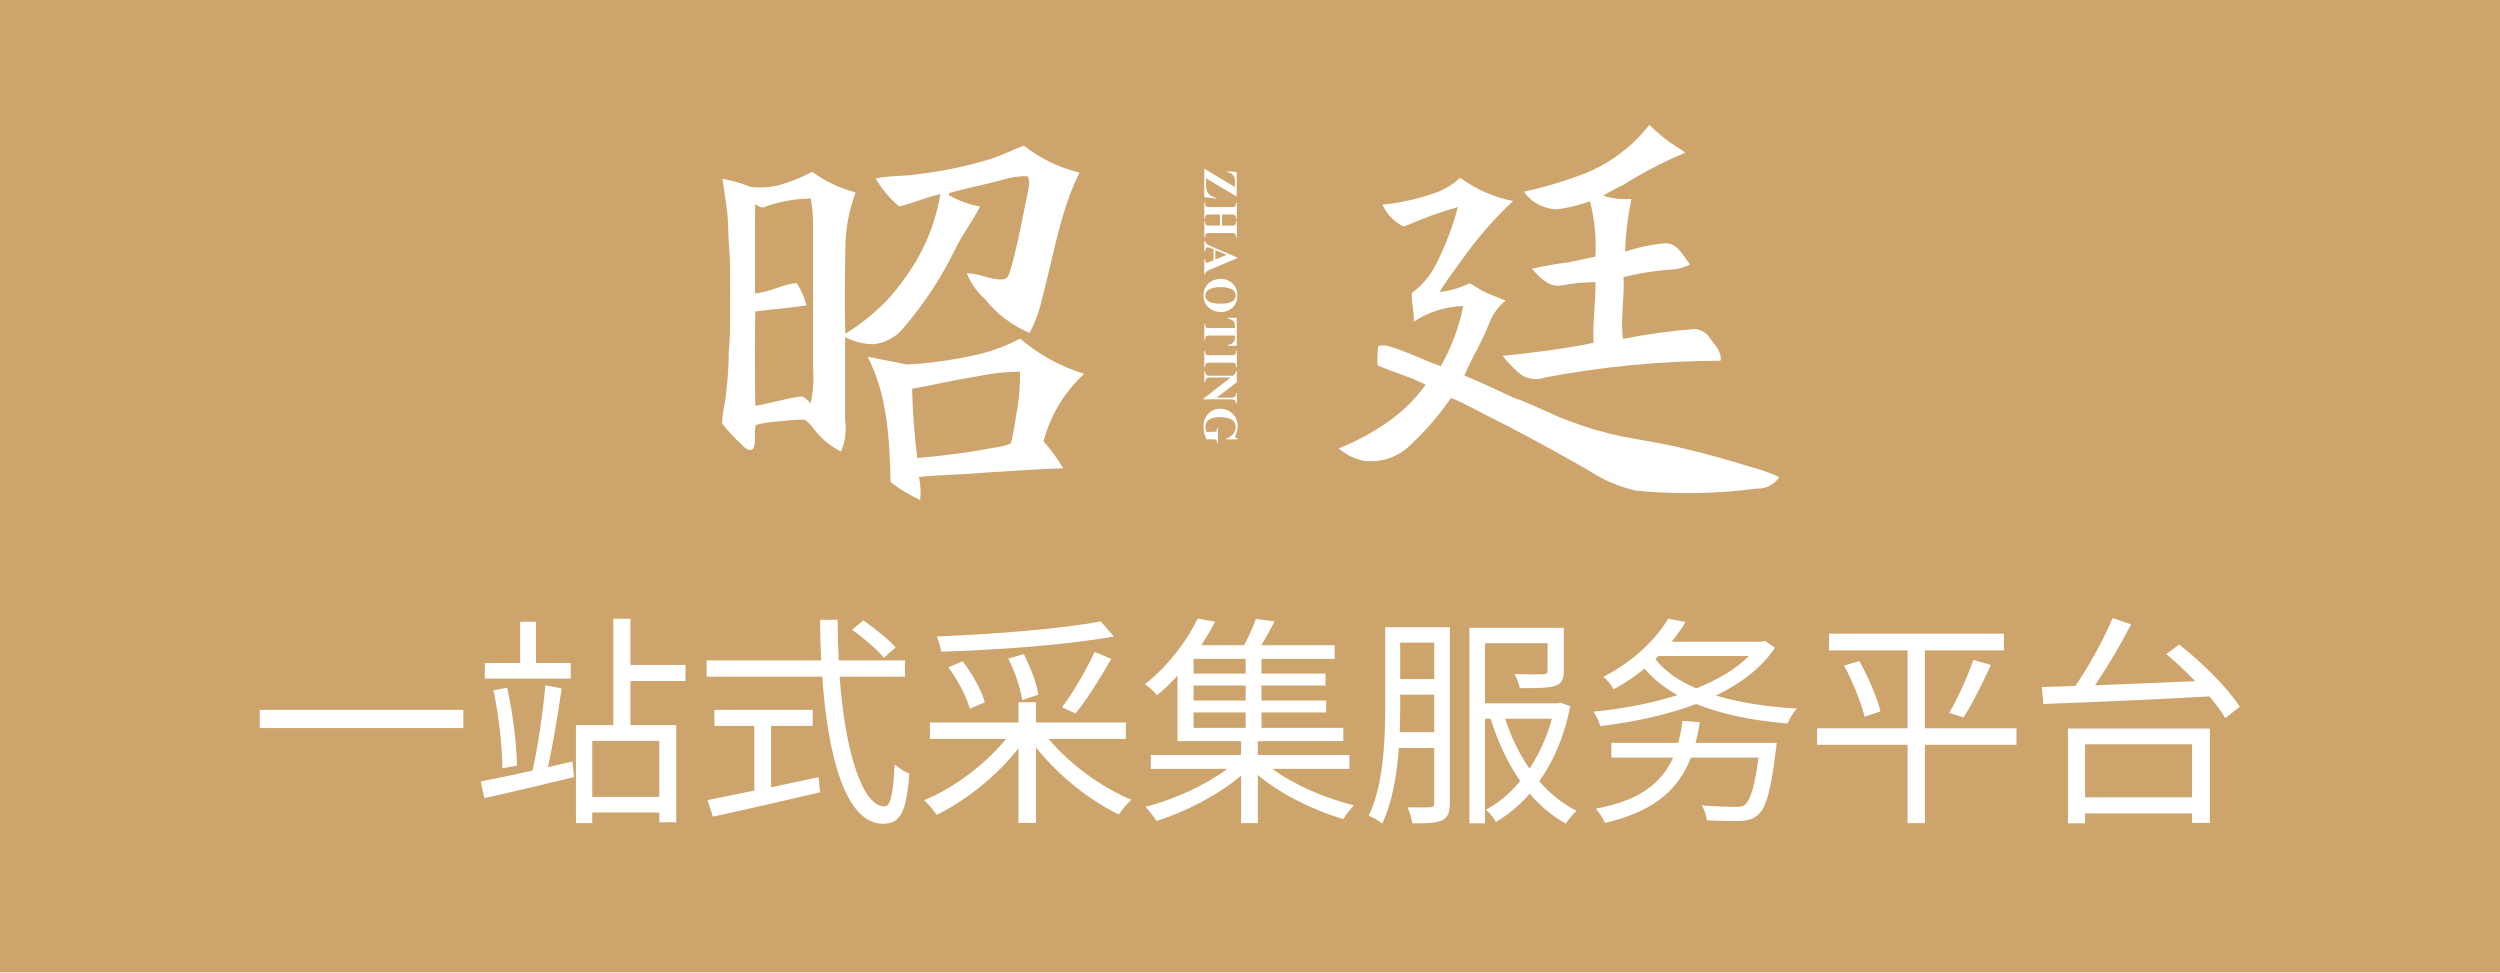
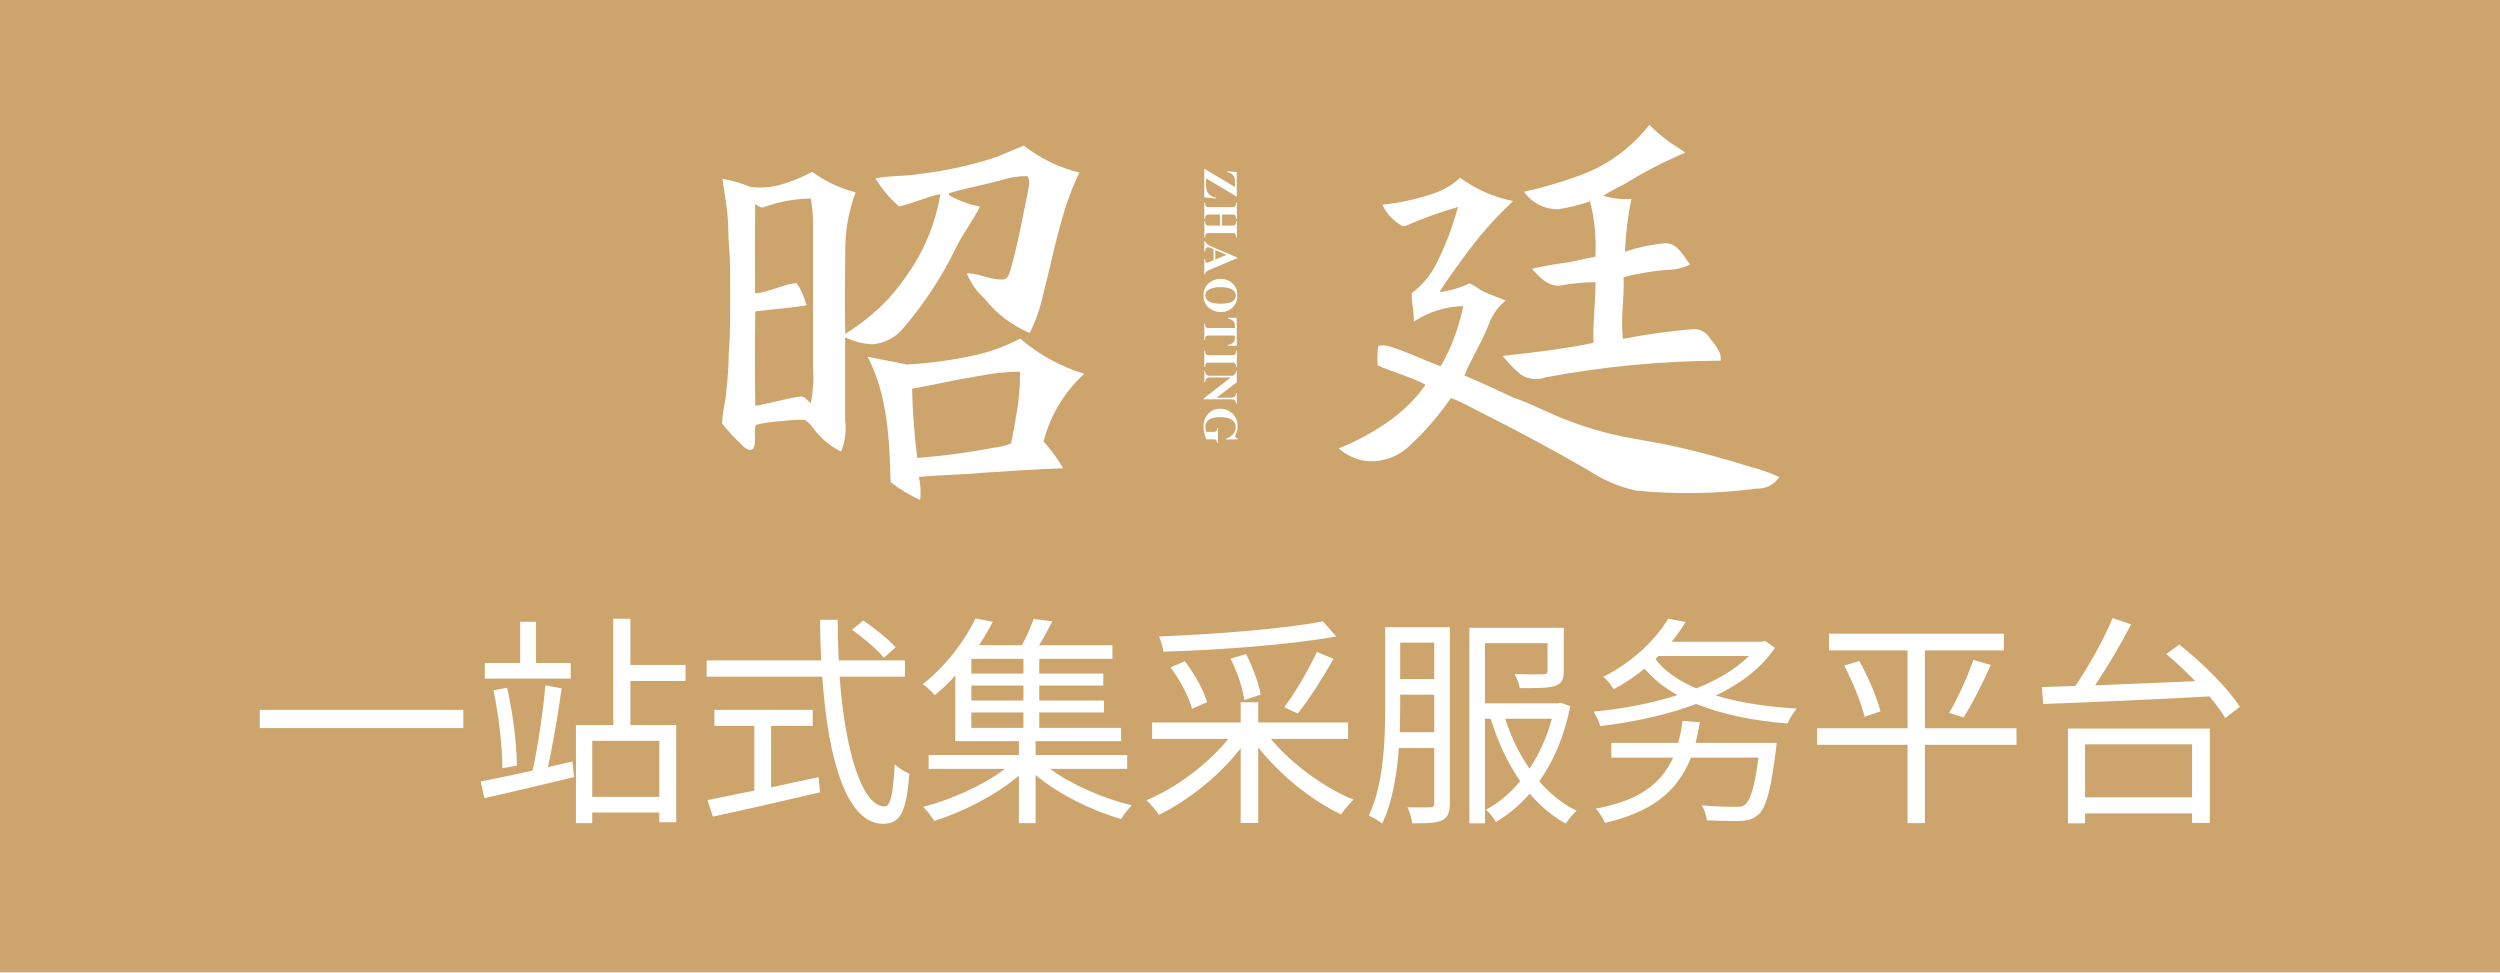
<svg xmlns="http://www.w3.org/2000/svg" width="180" height="70" viewBox="0 0 180 70">
  <defs>
    <style>
      .cls-1 {
        fill: #cda46c;
      }

      .cls-2, .cls-3 {
        fill: #fff;
      }

      .cls-3 {
        font-size: 16px;
        font-family: MicrosoftYaHei, Microsoft YaHei;
      }

      .cls-4 {
        fill: rgba(0,0,0,0);
      }
    </style>
  </defs>
  <g id="logo2" transform="translate(-564 -57)">
    <rect id="矩形_889" data-name="矩形 889" class="cls-1" width="180" height="70" transform="translate(564 57)" />
    <g id="组_4872" data-name="组 4872" transform="translate(2931.584 -419.307)">
      <g id="组_4758" data-name="组 4758" transform="translate(-2271.193 485.307)">
        <path id="路径_2130" data-name="路径 2130" class="cls-2" d="M-2254.445,489a29.056,29.056,0,0,1-3.836,1.109,2.943,2.943,0,0,0,2.474,1.263,12.387,12.387,0,0,0,2.281-.571,13.11,13.11,0,0,1,.387,3.987c-.636.116-1.26.279-1.892.4a25.766,25.766,0,0,0-2.674.468c.518.589,1.164,1.307,2.028,1.216a13.729,13.729,0,0,1,2.548-.249c0,1.458-.209,2.906-.144,4.366-2.157.451-4.351.7-6.54.944a8.566,8.566,0,0,0,1.317,1.353,2.013,2.013,0,0,0,1.774.191,69.171,69.171,0,0,1,12.6-1.2c.086-.65-.405-1.121-.759-1.6a1.377,1.377,0,0,0-1.126-.681,45.622,45.622,0,0,0-5.146.71c-.193-1.478.12-2.962.043-4.447a18.812,18.812,0,0,1,3.19-.524,3.7,3.7,0,0,0,1.6-.385c-.483-.607-.922-1.588-1.832-1.525a12.351,12.351,0,0,0-2.853.605,22.687,22.687,0,0,1,.46-3.8,5.529,5.529,0,0,1-2.031-.23,15.015,15.015,0,0,1,1.44-.783,31.956,31.956,0,0,1,4.468-2.321c-.353-.263-.729-.493-1.1-.728a14.137,14.137,0,0,1-1.484-1.271A11.19,11.19,0,0,1-2254.445,489Z" transform="translate(2271.616 -485.307)" />
        <path id="路径_2131" data-name="路径 2131" class="cls-2" d="M-2264.428,490.109a16.281,16.281,0,0,1-3.956.906,3.254,3.254,0,0,0,1.377,1.5c.121.1.261.033.389-.014a29.213,29.213,0,0,1,3.672-1.318,21.08,21.08,0,0,1-1.572,4.116,5.889,5.889,0,0,1-1.754,2.082c-.038.685.19,1.362.145,2.054a6.8,6.8,0,0,1,3.563-1.12,14.463,14.463,0,0,1-1.618,4.326c-1.26-.429-2.444-1.06-3.727-1.43a1.412,1.412,0,0,0-.776-.026,7.051,7.051,0,0,0-.044,1.4c1.135.511,2.354.808,3.457,1.395a11.237,11.237,0,0,1-2.323,2.389,17.4,17.4,0,0,1-3.932,2.193,3.812,3.812,0,0,0,1.807.89,3.985,3.985,0,0,0,3.3-1.085,20.4,20.4,0,0,0,2.97-3.438c.882.337,1.692.825,2.537,1.237,2.484,1.243,4.921,2.571,7.329,3.954a10.313,10.313,0,0,0,3.426,1.477,37.807,37.807,0,0,0,8.715-.14,1.844,1.844,0,0,0,1.635-.829,11.589,11.589,0,0,0-2.1-.74c-1.585-.5-3.188-.951-4.807-1.327-1.465-.364-2.959-.574-4.437-.864a24.519,24.519,0,0,1-3.676-1.069c-1.41-.5-2.717-1.247-4.137-1.726-1.168-.541-2.327-1.1-3.519-1.586.531-1.291,1.307-2.465,1.792-3.775a3.909,3.909,0,0,1,1.179-1.618c-.5-.219-1.017-.386-1.509-.617-.382-.175-.7-.461-1.088-.629a6.789,6.789,0,0,1-2.165.63c.5-.837,1.1-1.608,1.669-2.4a27.389,27.389,0,0,1,3.632-4.157,9.5,9.5,0,0,1-3.813-1.673A5.267,5.267,0,0,1-2264.428,490.109Z" transform="translate(2271.527 -485.278)" />
      </g>
      <g id="组_4759" data-name="组 4759" transform="translate(-2315.584 486.79)">
        <path id="路径_2132" data-name="路径 2132" class="cls-2" d="M-2289.6,503.107a12.891,12.891,0,0,1-4.615-2.537,12.7,12.7,0,0,1-3.341,1.214,30.658,30.658,0,0,1-4.824.654c-.934-.213-1.883-.361-2.818-.568,1.446,2.771,1.577,5.978,1.658,9.038a11.016,11.016,0,0,0,2.128,1.284,5.009,5.009,0,0,0-.089-1.661c1.531-.153,3.07-.156,4.6-.3,1.928-.116,3.854-.264,5.784-.324a11.578,11.578,0,0,0-1.408-1.931A9.962,9.962,0,0,1-2289.6,503.107Zm-4.93,3.169a16.978,16.978,0,0,1-.35,1.846,4.2,4.2,0,0,1-1.2.3,50.924,50.924,0,0,1-5.543.743c-.2-1.655-.337-3.318-.37-4.985,1.579-.281,3.143-.647,4.727-.9a15.323,15.323,0,0,1,3.042-.326A16.073,16.073,0,0,1-2294.531,506.276Z" transform="translate(2315.663 -486.675)" />
        <path id="路径_2133" data-name="路径 2133" class="cls-2" d="M-2293.866,486.779c-.8.3-1.562.692-2.375.956a29.545,29.545,0,0,1-5.247,1.1c-1.013.169-2.051.089-3.058.311a8.069,8.069,0,0,0,1.7,2.014c1.014-.222,1.953-.685,2.971-.887a14.187,14.187,0,0,1-1.571,4.509,17.488,17.488,0,0,1-2.219,3.077,15.612,15.612,0,0,1-3.057,2.472c-.056-2.047-.023-4.095,0-6.141a11.673,11.673,0,0,1,.745-4.045,9.173,9.173,0,0,1-3.134-1.479,11.172,11.172,0,0,1-2.454.982,5.668,5.668,0,0,1-1.979.108,9.284,9.284,0,0,0-2.028-.586c.113.811.264,1.614.354,2.427s.052,1.649.125,2.473c.108,1.082.067,2.169.078,3.256-.012,1.449.038,2.9-.1,4.348a24.158,24.158,0,0,1-.181,2.839c-.051.77-.3,1.519-.292,2.291a14.8,14.8,0,0,0,1.448,1.551c.2.22.641.55.835.148.184-.512-.027-1.1.147-1.617a9.623,9.623,0,0,1,1.876-.268,10.239,10.239,0,0,1,1.637-.1,2.207,2.207,0,0,1,.58.563,5.466,5.466,0,0,0,2.038,1.728,4.351,4.351,0,0,0,.293-2.24q0-3,0-6a4.64,4.64,0,0,0,1.983.514,3.177,3.177,0,0,0,2.261-1.229,26.649,26.649,0,0,0,3.755-5.758c.5-1.02,1.208-1.915,1.712-2.933a6.754,6.754,0,0,1-2.228-.809c0-.038,0-.116-.005-.153,1.22-.357,2.474-.582,3.7-.916a6.163,6.163,0,0,1,1.949-.309c.231.343.075.775.03,1.15-.394,1.857-.712,3.732-1.24,5.555-.1.294-.168.72-.56.734-.895.055-1.709-.456-2.6-.439a4.959,4.959,0,0,0,1.3,1.84,8.069,8.069,0,0,0,3.229,2.451,10.935,10.935,0,0,0,.944-2.662c.792-2.982,1.265-6.092,2.64-8.885A10.339,10.339,0,0,1-2293.866,486.779Zm-15.344,18.555c-.243-.184-.448-.564-.8-.481-1.078.15-2.119.487-3.192.664q-.059-3.395,0-6.8c1.227-.15,2.464-.242,3.688-.436a5.529,5.529,0,0,0-.707-1.608c-1.038.094-1.965.669-3,.748,0-2.143-.018-4.284.011-6.426.219.12.453.334.716.183a10.147,10.147,0,0,1,3.293-.587,12.518,12.518,0,0,1,.159,1.7q-.007,5.235,0,10.472A9.587,9.587,0,0,1-2309.211,505.333Z" transform="translate(2315.584 -486.779)" />
      </g>
      <g id="组_4760" data-name="组 4760" transform="translate(-2280.929 488.451)">
        <path id="路径_2134" data-name="路径 2134" class="cls-2" d="M-2278.8,490.442l-2.208-1.319v.426a1.562,1.562,0,0,0,.039.424.726.726,0,0,0,.229.34.958.958,0,0,0,.447.2v.064l-.845-.091v-2.057l2.212,1.322v-.334a1.7,1.7,0,0,0-.012-.255.621.621,0,0,0-.089-.218.557.557,0,0,0-.177-.169.93.93,0,0,0-.279-.1v-.061l.685.061Z" transform="translate(2281.19 -488.427)" />
        <path id="路径_2135" data-name="路径 2135" class="cls-2" d="M-2280.011,491.713h-.724a.754.754,0,0,0-.224.019.172.172,0,0,0-.079.075.288.288,0,0,0-.033.15v.075h-.064v-1.175h.064v.075a.3.3,0,0,0,.036.157.15.15,0,0,0,.083.067.741.741,0,0,0,.218.018h1.539a.81.81,0,0,0,.225-.018.165.165,0,0,0,.079-.074.29.29,0,0,0,.033-.15v-.075h.065v1.175h-.065v-.075a.306.306,0,0,0-.036-.158.161.161,0,0,0-.083-.068.737.737,0,0,0-.217-.018h-.662v.793h.662a.809.809,0,0,0,.225-.018.168.168,0,0,0,.079-.074.293.293,0,0,0,.033-.15v-.074h.065v1.173h-.065v-.073a.3.3,0,0,0-.036-.157.163.163,0,0,0-.083-.069.738.738,0,0,0-.217-.018h-1.539a.806.806,0,0,0-.224.018.172.172,0,0,0-.079.075.3.3,0,0,0-.033.151v.073h-.064V492.19h.064v.074a.3.3,0,0,0,.036.157.16.16,0,0,0,.083.067.74.74,0,0,0,.218.018h.724Z" transform="translate(2281.19 -488.409)" />
        <path id="路径_2136" data-name="路径 2136" class="cls-2" d="M-2280.469,494.983v-.793l-.228-.095a.535.535,0,0,0-.187-.046.159.159,0,0,0-.145.077.612.612,0,0,0-.041.221h-.064V493.6h.064a.327.327,0,0,0,.1.2,1.383,1.383,0,0,0,.354.192l1.867.8v.032l-1.919.809a1.173,1.173,0,0,0-.343.19.255.255,0,0,0-.062.159h-.064V494.9h.064v.044a.323.323,0,0,0,.038.184.092.092,0,0,0,.079.036.21.21,0,0,0,.064-.01c.01,0,.053-.019.129-.049Zm.127-.056.806-.333-.806-.345Z" transform="translate(2281.19 -488.388)" />
        <path id="路径_2137" data-name="路径 2137" class="cls-2" d="M-2278.763,497.481a1.1,1.1,0,0,1-.325.873,1.2,1.2,0,0,1-.869.336,1.276,1.276,0,0,1-.782-.251,1.093,1.093,0,0,1-.45-.935,1.119,1.119,0,0,1,.428-.938,1.273,1.273,0,0,1,.8-.261,1.191,1.191,0,0,1,.87.341A1.057,1.057,0,0,1-2278.763,497.481Zm-.11.02a.505.505,0,0,0-.329-.469,1.807,1.807,0,0,0-.772-.131,1.551,1.551,0,0,0-.886.2.454.454,0,0,0-.2.394.456.456,0,0,0,.085.284.715.715,0,0,0,.354.228,2.055,2.055,0,0,0,.632.081,2.189,2.189,0,0,0,.7-.083.674.674,0,0,0,.324-.212A.479.479,0,0,0-2278.873,497.5Z" transform="translate(2281.19 -488.367)" />
        <path id="路径_2138" data-name="路径 2138" class="cls-2" d="M-2278.8,501.1h-.634v-.06a1.059,1.059,0,0,0,.315-.117.46.46,0,0,0,.152-.177.54.54,0,0,0,.031-.221v-.167h-1.8a.753.753,0,0,0-.224.019.177.177,0,0,0-.079.075.3.3,0,0,0-.033.151v.075h-.064V499.5h.064v.075a.3.3,0,0,0,.036.157.162.162,0,0,0,.083.069.74.74,0,0,0,.218.018h1.8v-.162a.462.462,0,0,0-.1-.329.673.673,0,0,0-.4-.182v-.062h.634Z" transform="translate(2281.19 -488.346)" />
        <path id="路径_2139" data-name="路径 2139" class="cls-2" d="M-2281.071,502.614h-.064V501.44h.064v.075a.3.3,0,0,0,.036.157.159.159,0,0,0,.083.066.74.74,0,0,0,.218.018h1.539a.809.809,0,0,0,.225-.018.17.17,0,0,0,.079-.074.293.293,0,0,0,.033-.15v-.075h.065v1.174h-.065v-.075a.3.3,0,0,0-.036-.157.161.161,0,0,0-.083-.068.738.738,0,0,0-.217-.018h-1.539a.753.753,0,0,0-.224.019.174.174,0,0,0-.079.074.293.293,0,0,0-.033.15Z" transform="translate(2281.19 -488.328)" />
        <path id="路径_2140" data-name="路径 2140" class="cls-2" d="M-2278.795,503.695l-1.452,1.108h1.007a.492.492,0,0,0,.284-.058.31.31,0,0,0,.1-.267h.065v.743h-.065a.556.556,0,0,0-.048-.191.205.205,0,0,0-.1-.077.7.7,0,0,0-.234-.027h-1.949v-.056l1.949-1.518h-1.487a.336.336,0,0,0-.273.089.314.314,0,0,0-.071.2v.053h-.063v-.8h.063a.349.349,0,0,0,.08.259.382.382,0,0,0,.264.073h1.651l.062-.048a.449.449,0,0,0,.123-.125.373.373,0,0,0,.032-.158h.065Z" transform="translate(2281.19 -488.317)" />
        <path id="路径_2141" data-name="路径 2141" class="cls-2" d="M-2278.741,507.789h-.825v-.06a1.053,1.053,0,0,0,.514-.333.758.758,0,0,0,.177-.485.612.612,0,0,0-.147-.419.8.8,0,0,0-.412-.237,2.117,2.117,0,0,0-.542-.07,2.074,2.074,0,0,0-.59.076.675.675,0,0,0-.373.246.685.685,0,0,0-.119.4.8.8,0,0,0,.018.166,1.12,1.12,0,0,0,.052.174h.486a.541.541,0,0,0,.178-.018.173.173,0,0,0,.074-.076.271.271,0,0,0,.033-.138v-.057h.064v1.091h-.064a.451.451,0,0,0-.036-.173.176.176,0,0,0-.088-.076.505.505,0,0,0-.161-.015h-.486a2.2,2.2,0,0,1-.151-.447,2.3,2.3,0,0,1-.05-.483,1.359,1.359,0,0,1,.091-.531,1.324,1.324,0,0,1,.238-.373,1.129,1.129,0,0,1,.333-.253,1.21,1.21,0,0,1,.533-.116,1.225,1.225,0,0,1,.891.357,1.2,1.2,0,0,1,.364.9,1.528,1.528,0,0,1-.027.3,1.488,1.488,0,0,1-.079.236.926.926,0,0,0-.065.193.127.127,0,0,0,.035.086.312.312,0,0,0,.134.074Z" transform="translate(2281.19 -488.297)" />
      </g>
    </g>
-     <text id="一站式采集服务平台" class="cls-3" transform="translate(582 115)">
-       <tspan x="0" y="0">一站式采集服务平台</tspan>
+     <text id="一站式集采服务平台" class="cls-3" transform="translate(582 115)">
+       <tspan x="0" y="0">一站式集采服务平台</tspan>
    </text>
-     <path id="一站式采集服务平台_-_轮廓" data-name="一站式采集服务平台 - 轮廓" class="cls-4" d="M134.723-14.137l2.052,1.259-.379.445a43.5,43.5,0,0,1-3.887,4.022c2.333-.076,4.655-.161,6.93-.254-.469-.5-.943-.983-1.418-1.458l-.381-.381,1.653-1.425.328.3c1.637,1.523,3.208,3.1,4.669,4.7l.354.387-1.893,1.573-.32-.376c-.361-.424-.73-.847-1.1-1.26-4.535.193-8.057.36-10.471.5a10.113,10.113,0,0,0-1.575.238l-.425.1-.853-2.224.475-.175a4.066,4.066,0,0,0,1.155-.654,30.877,30.877,0,0,0,4.811-4.965Zm.529,1.5-.291-.179a31.752,31.752,0,0,1-4.692,4.775,5.013,5.013,0,0,1-.974.618l.19.5a11.333,11.333,0,0,1,1.306-.171h.008c2.46-.14,6.069-.311,10.726-.508l.235-.01.158.175c.319.354.638.716.953,1.081l.326-.271c-1.242-1.339-2.561-2.665-3.93-3.952l-.16.138c.609.618,1.215,1.255,1.807,1.9l.729.793-1.076.045c-3.076.13-6.248.245-9.427.344l-1.44.045,1.1-.927A40.97,40.97,0,0,0,135.253-12.639Zm-34.733-1.479,2.13.909-.3.493q-.112.184-.227.365h8.019v1.726l-.114.138A12.37,12.37,0,0,1,106.9-7.845a24.044,24.044,0,0,0,5.051.807l.9.056-.521.733c-.325.458-.614.89-.857,1.285l-.17.276-.321-.043a24.652,24.652,0,0,1-6.771-1.77l-.194.079-.051.468c-.044.4-.089.779-.135,1.133h6.26l-.029.528c-.1,1.865-.2,3.195-.3,3.953a2.8,2.8,0,0,1-3.115,2.659l-.34,0c-.6,0-1.427-.022-2.454-.066l-.407-.017-.065-.4c-.061-.378-.139-.809-.231-1.281l-.127-.652.661.058c1.175.1,2.159.159,2.923.17a.865.865,0,0,0,.974-.9V-.77c.073-.61.131-1.261.172-1.94H103.46c-.7,2.476-2.733,4.3-6.049,5.427l-.356.121-.215-.308c-.234-.336-.487-.682-.753-1.029l-.017-.022c-.262.314-.492.6-.686.862l-.244.325-.368-.172a12.145,12.145,0,0,1-3.047-2,13.764,13.764,0,0,1-2.56,1.825l-.431.241-.03-.052H86.547V-12.852H95.3l-.033.531q-.078,1.264-.125,2a3.1,3.1,0,0,1-.8,2.107,2.824,2.824,0,0,1-2.077.74h-.1c-.43-.01-1.11-.032-2.023-.063l-.414-.014-.063-.41c-.062-.4-.129-.813-.2-1.224l-.116-.664.669.081c.753.092,1.438.148,2.035.169h.073c.573,0,.816-.231.865-.824l0-.016q.018-.159.034-.333H88.734v3.5h6.594v.828l.674-.1a35.078,35.078,0,0,0,5.77-1.345A10,10,0,0,1,100-9.541,22.289,22.289,0,0,1,97.664-7.28l-.362.3-.323-.344c-.3-.32-.578-.593-.825-.81l-.449-.4.469-.372a15.131,15.131,0,0,0,4.132-4.807Zm.668,1.372-.214-.091a13.747,13.747,0,0,1-1,1.518h9.166v-.031h-8.913l.551-.787C100.917-12.337,101.054-12.54,101.187-12.746Zm-6.953.895H87.547V1.508h.187V.933L87.554.661l.181-.092V-6.258h1.654l.073.413a10.01,10.01,0,0,0,1.91,4.482l.275.352L91.326-.7A11.179,11.179,0,0,1,89,1.035l.1.167A12.258,12.258,0,0,0,91.375-.551L91.729-.9l.351.351a10.7,10.7,0,0,0,2.756,1.96q.108-.138.226-.283A9.574,9.574,0,0,1,92.2-.715l-.338-.32.295-.36a10.956,10.956,0,0,0,2.176-4.513v-.365H87.734v-5.5H94.1l-.034.532c-.021.327-.048.632-.08.908A1.73,1.73,0,0,1,92.121-8.6l-.108,0c-.444-.015-.932-.049-1.457-.1l.029.179c.7.023,1.24.04,1.6.048h.076c1.233,0,1.813-.586,1.881-1.9v-.006Q94.178-10.956,94.234-11.852Zm9.987,4.07-.215-.106a10.32,10.32,0,0,1-3.4-2.612l-.658-.789a17.477,17.477,0,0,1-2.706,2.806l.133.132a21.122,21.122,0,0,0,2.264-2.3l.413-.49.375.52a9.181,9.181,0,0,0,2.706,2.436l.87.53-.952.364a32.854,32.854,0,0,1-6.167,1.612l.095.164a33.4,33.4,0,0,0,7.042-1.992l.2-.087.2.094a22.855,22.855,0,0,0,6.365,1.735q.107-.167.222-.341a22.072,22.072,0,0,1-5.524-1.142l-1.066-.387,1.005-.526a12.393,12.393,0,0,0,3.708-2.825v-.268l-.825.795a14.249,14.249,0,0,1-3.877,2.577Zm2.387-2.539h-4.444a9.758,9.758,0,0,0,2.07,1.427A14.406,14.406,0,0,0,106.607-10.32ZM96.452-4.407l-.172-.313c-.172-.314-.384-.675-.628-1.072l-.324-.527V-5.8l-.013.055a12.055,12.055,0,0,1-2.094,4.6A9.131,9.131,0,0,0,96.058.443l.533.19c2.316-.794,3.822-1.917,4.488-3.343H96.969V-4.5l-.164.029Zm5.126-.413c.031-.247.059-.507.086-.778q-1.425.431-3.042.778Zm1.33-.687h-.249c-.044.452-.094.874-.149,1.259l-.062.429h-4.48v.109h4.488l-.178.635c-.555,1.978-2.23,3.5-4.984,4.519l.146.2c2.961-1.082,4.645-2.708,5.142-4.964l.086-.392h6.137l-.025.524c-.042.892-.111,1.744-.206,2.532a1.842,1.842,0,0,1-1.954,1.788H106.6c-.642-.009-1.43-.049-2.349-.12q.024.134.047.262c.826.032,1.5.048,2.007.048l.325,0h.005c1.336-.009,1.993-.556,2.131-1.775V-.46c.083-.663.171-1.792.264-3.36H102.68l.082-.571C102.812-4.735,102.861-5.108,102.909-5.508Zm-12.6,4.393a10.722,10.722,0,0,1-1.575-3.4V.031A10.28,10.28,0,0,0,90.309-1.115ZM19.516-14.086l.22.4c.42.766.861,1.643,1.311,2.607l.214.458-.318.144h2.448v2.094H21.865l1.145.269-.117.489C22.469-5.858,22-4.035,21.507-2.195c.356-.072.716-.147,1.076-.224l.135-.029V-5.93h2.969v-7.859h2.25v3.219h3.8V-10.8H40.4c-.031-.812-.056-1.668-.073-2.553l-.01-.51h2.34l0,.5q0,.468,0,.936L44.046-13.9l.356.257a29.216,29.216,0,0,1,2.321,1.876l.388.346-.6.621h1.566v2.172h-5.3a27.217,27.217,0,0,0,.77,5.7A5.351,5.351,0,0,0,45.184.025l.022.017A.763.763,0,0,0,45.459.2.8.8,0,0,0,45.6-.092,15.812,15.812,0,0,0,46-2.41l.074-.626.593.214c.474.171.885.3,1.224.393l.438.116-.073.447q-.1.626-.21,1.176a16.112,16.112,0,0,0,5.235-3.444H47.906V-6.32h3.835l-.227-.32C50.764-7.7,50.035-8.662,49.347-9.5l-.334-.409,1.088-.793-.544.011-.439.009-.065-.434c-.06-.4-.132-.791-.212-1.153l-.134-.6.616-.007c5.693-.062,10.115-.2,13.143-.405l.457-.031.346,2.19-.557.027-.277.013.842.625-.351.407c-1.029,1.2-2.11,2.418-3.212,3.634l-.092.1h4.456v2.188H58.653A11.144,11.144,0,0,0,64.034-1.1l.731.193-.464.6c-.235.3-.447.6-.633.876l.37-.09a16.35,16.35,0,0,0,4.5-1.827H64.219v-2h1.875V-7.925q-.4.409-.807.774l-.468.42-.3-.551a5.82,5.82,0,0,0-.69-.946l-.333-.385.391-.326A16.244,16.244,0,0,0,67.6-13.457l.224-.4,2.011.9-.295.484q-.19.312-.384.615h2.577q-.229-.336-.489-.685l-.329-.44,1.744-1.064.278.307a10.872,10.872,0,0,1,1.261,1.672l.126.21h5.211v1.969H73.609v.109h5.234v1.906H73.609v.109h5.234v1.906H73.609v.141h5.969v1.969H73.047v.391h6.719v2H75.506A15.624,15.624,0,0,0,79.943.268l.248.05A9.006,9.006,0,0,0,80.844-3.4v-9.516H86.25V.258A1.829,1.829,0,0,1,84.3,2.32c-.54,0-1.051-.016-1.518-.048l-.408-.028-.054-.4c-.027-.2-.063-.428-.108-.679a6.156,6.156,0,0,1-.645,1.168l-.394.555-.411-.542a4.74,4.74,0,0,0-.778-.79l-.033-.027c-.151.237-.289.456-.414.655l-.2.32-.363-.1A17.956,17.956,0,0,1,73.047-.528V2.586H70.953V-.563A19.722,19.722,0,0,1,65.04,2.422l-.355.111-.209-.308c-.21-.309-.448-.629-.708-.949l-.31-.382-.045.074-.214.357-.39-.146a13.538,13.538,0,0,1-5.7-3.942V2.664H54.891V-2.809a18.121,18.121,0,0,1-5.572,4.216l-.393.2-.246-.364c-.219-.323-.492-.685-.814-1.075q-.128.547-.263.988l-.006.018a1.911,1.911,0,0,1-1.91,1.414,3.525,3.525,0,0,1-2.5-1.245l-.006-.006a8.189,8.189,0,0,1-1.722-3.358l-.024.463c-.02.4-.031.813-.031,1.24V.113l-.429.061c-3.119.446-5.908.861-8.29,1.233l-.457.071-.55-2.308.557-.067c1.031-.123,2.1-.258,3.184-.4V-4.742H32.375V-6.914H40.63q-.071-.822-.116-1.719H32.281v.25H27.938V-5.93h3.469V2.555H29.219V1.633H24.906v.922H22.719V-.263c-2.151.433-4.2.862-6.08,1.275l-.479.1-.537-2.233.529-.088c.988-.165,2.008-.347,3.037-.542q.074-.263.145-.523L17.8-1.854l-.1-.524c-.34-1.7-.742-3.4-1.195-5.044l-.134-.489,1.81-.472H15.953v-2.094h2.871a24.739,24.739,0,0,0-1.076-2.246l-.26-.479Zm22.14,1.219h-.317c.02.886.048,1.738.083,2.541l.023.522h-8.71v.172h8.738l.02.479c.207,5.015,1.02,8.312,2.416,9.8a2.585,2.585,0,0,0,1.78.94A.928.928,0,0,0,46.65.852,21.025,21.025,0,0,0,47.2-1.588l-.28-.089a13.707,13.707,0,0,1-.36,1.871l0,.015c-.265.819-.732.991-1.077.991a1.428,1.428,0,0,1-.891-.374c-1.692-1.238-2.617-4.49-2.828-9.94l-.02-.519h5.34V-9.8H45.546L45.5-9.76,45.46-9.8H41.721l-.017-.482C41.673-11.135,41.657-12,41.655-12.867ZM19.925-11.113c-.289-.605-.574-1.171-.849-1.69l-.194.085c.287.557.556,1.131.8,1.714Zm7.013-1.676h-.25V-4.93H23.719V1.555h.187V.633h6.313v.922h.187V-4.93H26.938V-9.383h4.344V-9.57H26.938Zm46.135.831q-.269-.392-.609-.794l-.1.061q.3.424.553.831Zm-27.406.59c-.5-.434-1-.838-1.5-1.208l-.086.091c.489.422.96.856,1.409,1.3ZM68.383-12.5l-.145-.065A17.246,17.246,0,0,1,64.9-8.5q.079.1.149.2c.393-.381.784-.8,1.165-1.24l.879-1.025v6.413h.094v-6.734h.1l.52-.753C68-11.915,68.193-12.206,68.383-12.5ZM44.452-10.8c-.452-.428-.924-.849-1.413-1.257l-.381-.318c0,.528.014,1.054.029,1.575Zm17.655-1.27-.029-.186c-2.914.184-6.993.309-12.139.37q.017.092.033.186C54.783-11.8,58.86-11.925,62.107-12.075Zm23.143.161H81.844V-3.4a9.464,9.464,0,0,1-.905,4.459q.075.07.146.141a9.75,9.75,0,0,0,.869-4.64l-.007-.507h.007V-11.9h3.188V.148A1.058,1.058,0,0,1,84,1.289c-.23,0-.484-.014-.761-.041l.008.05c.332.015.683.023,1.05.023.572,0,.953-.181.953-1.062Zm-27.1,3.935c.785-.878,1.634-1.9,2.527-3.032q-2.055.084-4.481.156c.761,1.066,1.33,1.9,1.7,2.471ZM84.141-10.9H82.953v2h1.188Zm-11.531.047h-.094v6.109h.094ZM55.61-7.7c-.438-.728-.98-1.554-1.614-2.464l-.308-.442.329-.194q-1.4.036-2.9.069c.746.87,1.507,1.79,2.262,2.736l.331.415L51.926-6.32h2.965V-7.7ZM61.817-10.3l-.269-.2c-.84,1.072-1.642,2.043-2.392,2.9l.155.141C60.165-8.415,61.006-9.366,61.817-10.3ZM56.762-8.287c-.361-.544-.851-1.249-1.464-2.1l-.175.1c.536.783,1,1.5,1.386,2.146Zm14.754-1.6H68.188v.109h3.328Zm-19.254,2.1c-.563-.7-1.127-1.38-1.685-2.034l-.124.09c.512.643,1.043,1.346,1.587,2.1ZM22.391-9.477H16.953v.094h5.438Zm-1.7,1.094H18.426l.117.41c.4,1.4.781,2.88,1.135,4.4.419-1.646.744-3.17.969-4.55ZM59.081-6.32,57.749-7.535l.31-.345-.95.546V-6.32ZM71.516-7.867H68.188v.109h3.328ZM21.8-7.37l-.258-.06a62.756,62.756,0,0,1-1.478,6.255l-.084.3-.3.058c-.957.183-1.907.356-2.834.514L16.9-.07c1.673-.364,3.463-.739,5.337-1.117q-.007-.066-.013-.135c-.445.093-.887.181-1.318.266L20.117-.9l.213-.777C20.858-3.6,21.352-5.516,21.8-7.37ZM18.75-3.146c-.324-1.408-.671-2.777-1.035-4.082L17.6-7.2c.36,1.346.686,2.721.972,4.1ZM84.141-6.93H82.953v2.016h1.188ZM56.109-6.7h-.219V1.664h.219ZM41.42-2.164a23.972,23.972,0,0,1-.7-3.841v1.264H37.7v3.127c1.03-.147,2.09-.3,3.16-.465Zm-1.7-3.75H33.375v.172h3.047v5.32l-.433.058c-1.043.14-2.074.273-3.075.395l.076.318c2.172-.338,4.664-.708,7.421-1.1q0-.124.005-.247c-1.068.16-2.122.313-3.142.458l-.57.081V-5.742h3.016Zm31.8.062H68.188v.141h3.328ZM55.549-5.32H48.906v.188h6.508Zm7.529,0H56.511l.124.188h6.443ZM49.251.317a16.325,16.325,0,0,0,5.733-4.851l.177-.246-.374.462A15.871,15.871,0,0,1,49-.017Q49.132.154,49.251.317ZM63.075-.337a11.455,11.455,0,0,1-5.9-4l-.113-.15A12.292,12.292,0,0,0,62.781.095Q62.919-.117,63.075-.337Zm7.878-3.4H68.188v.391h2.766Zm1.094.328h-.094v5h.094Zm12.094.469H82.953a12.5,12.5,0,0,1-.4,3.093L82.7.17A8.609,8.609,0,0,0,84,.289a.394.394,0,0,0,.125-.015.394.394,0,0,0,.015-.125Zm-5.375.594h0Zm.273,3.441A16.437,16.437,0,0,1,73.683-1.3a16.848,16.848,0,0,0,5.205,2.626Zm-13.95.267A18.823,18.823,0,0,0,69.655-.869a17.11,17.11,0,0,1-4.643,2.12ZM112.625-13.07h14.813v2.2h-2.274l1.694,1.084-.313.429a45.163,45.163,0,0,1-3.251,4.018h4.831v2.2h-6.969v5.75h-2.312v-5.75h-6.922v-2.2h4.438a43.471,43.471,0,0,0-2.831-4l-.328-.416,1.592-1.112h-2.169Zm13.813,1H113.625v.2h6.219v7.531h-6.922v.2h6.922v5.75h.312v-5.75h6.969v-.2h-6.969v-7.531h6.281Zm-7.594,1.2H115.11l.176.206a41.887,41.887,0,0,1,3.052,4l.262.394-1.245.929h1.488Zm5.829,0h-3.517v4.5l.356-.375a25.181,25.181,0,0,0,3.033-3.922Zm.749,1.352-.3-.193A26.215,26.215,0,0,1,122.6-6.444l.2.167C123.62-7.186,124.5-8.272,125.422-9.515ZM117.241-6.5c-.7-1.022-1.512-2.084-2.422-3.167l-.179.125c.867,1.122,1.64,2.215,2.308,3.261Zm5.123,1.162-1.208-1.013v1.013ZM-.25-7.258H16.281v2.375H-.25Zm15.531,1H.75v.375H15.281Zm74.139,0h4.811l-.152.619A10.441,10.441,0,0,1,92.158-1.62l-.393.5-.392-.5A9.764,9.764,0,0,1,89.55-5.653Zm3.517,1h-2.26a8.8,8.8,0,0,0,1.092,2.475A9.441,9.441,0,0,0,92.937-5.258Zm36.985-.3h12.156V2.539H139.8V1.508H132.2V2.539h-2.281Zm11.156,1H130.922V1.539h.281V.508H140.8V1.539h.281ZM23.906-4.836h6.313V.539H23.906Zm5.313,1H24.906V-.461h4.313ZM131.2-4.4H140.8V.383H131.2Zm8.594,1H132.2V-.617H139.8Z" transform="translate(582 115)" />
+     <path id="一站式集采服务平台_-_轮廓" data-name="一站式集采服务平台 - 轮廓" class="cls-4" d="M134.723-14.137l2.052,1.259-.379.445a43.5,43.5,0,0,1-3.887,4.022c2.333-.076,4.655-.161,6.93-.254-.469-.5-.943-.983-1.418-1.458l-.381-.381,1.653-1.425.328.3c1.637,1.523,3.208,3.1,4.669,4.7l.354.387-1.893,1.573-.32-.376c-.361-.424-.73-.847-1.1-1.26-4.535.193-8.057.36-10.471.5a10.113,10.113,0,0,0-1.575.238l-.425.1-.853-2.224.475-.175a4.066,4.066,0,0,0,1.155-.654,30.877,30.877,0,0,0,4.811-4.965Zm.529,1.5-.291-.179a31.752,31.752,0,0,1-4.692,4.775,5.013,5.013,0,0,1-.974.618l.19.5a11.333,11.333,0,0,1,1.306-.171h.008c2.46-.14,6.069-.311,10.726-.508l.235-.01.158.175c.319.354.638.716.953,1.081l.326-.271c-1.242-1.339-2.561-2.665-3.93-3.952l-.16.138c.609.618,1.215,1.255,1.807,1.9l.729.793-1.076.045c-3.076.13-6.248.245-9.427.344l-1.44.045,1.1-.927A40.97,40.97,0,0,0,135.253-12.639Zm-34.733-1.479,2.13.909-.3.493q-.112.184-.227.365h8.019v1.726l-.114.138A12.37,12.37,0,0,1,106.9-7.845a24.044,24.044,0,0,0,5.051.807l.9.056-.521.733c-.325.458-.614.89-.857,1.285l-.17.276-.321-.043a24.652,24.652,0,0,1-6.771-1.77l-.194.079-.051.468c-.044.4-.089.779-.135,1.133h6.26l-.029.528c-.1,1.865-.2,3.195-.3,3.953a2.8,2.8,0,0,1-3.115,2.659l-.34,0c-.6,0-1.427-.022-2.454-.066l-.407-.017-.065-.4c-.061-.378-.139-.809-.231-1.281l-.127-.652.661.058c1.175.1,2.159.159,2.923.17a.865.865,0,0,0,.974-.9V-.77c.073-.61.131-1.261.172-1.94H103.46c-.7,2.476-2.733,4.3-6.049,5.427l-.356.121-.215-.308c-.234-.336-.487-.682-.753-1.029l-.017-.022c-.262.314-.492.6-.686.862l-.244.325-.368-.172a12.145,12.145,0,0,1-3.047-2,13.764,13.764,0,0,1-2.56,1.825l-.431.241-.03-.052H86.547V-12.852H95.3l-.033.531q-.078,1.264-.125,2a3.1,3.1,0,0,1-.8,2.107,2.824,2.824,0,0,1-2.077.74h-.1c-.43-.01-1.11-.032-2.023-.063l-.414-.014-.063-.41c-.062-.4-.129-.813-.2-1.224l-.116-.664.669.081c.753.092,1.438.148,2.035.169h.073c.573,0,.816-.231.865-.824l0-.016q.018-.159.034-.333H88.734v3.5h6.594v.828l.674-.1a35.078,35.078,0,0,0,5.77-1.345A10,10,0,0,1,100-9.541,22.289,22.289,0,0,1,97.664-7.28l-.362.3-.323-.344c-.3-.32-.578-.593-.825-.81l-.449-.4.469-.372a15.131,15.131,0,0,0,4.132-4.807Zm.668,1.372-.214-.091a13.747,13.747,0,0,1-1,1.518h9.166v-.031h-8.913l.551-.787C100.917-12.337,101.054-12.54,101.187-12.746Zm-6.953.895H87.547V1.508h.187V.933L87.554.661l.181-.092V-6.258h1.654l.073.413a10.01,10.01,0,0,0,1.91,4.482l.275.352L91.326-.7A11.179,11.179,0,0,1,89,1.035l.1.167A12.258,12.258,0,0,0,91.375-.551L91.729-.9l.351.351a10.7,10.7,0,0,0,2.756,1.96q.108-.138.226-.283A9.574,9.574,0,0,1,92.2-.715l-.338-.32.295-.36a10.956,10.956,0,0,0,2.176-4.513v-.365H87.734v-5.5H94.1l-.034.532c-.021.327-.048.632-.08.908A1.73,1.73,0,0,1,92.121-8.6l-.108,0c-.444-.015-.932-.049-1.457-.1l.029.179c.7.023,1.24.04,1.6.048h.076c1.233,0,1.813-.586,1.881-1.9v-.006Q94.178-10.956,94.234-11.852Zm9.987,4.07-.215-.106a10.32,10.32,0,0,1-3.4-2.612l-.658-.789a17.477,17.477,0,0,1-2.706,2.806l.133.132a21.122,21.122,0,0,0,2.264-2.3l.413-.49.375.52a9.181,9.181,0,0,0,2.706,2.436l.87.53-.952.364a32.854,32.854,0,0,1-6.167,1.612l.095.164a33.4,33.4,0,0,0,7.042-1.992l.2-.087.2.094a22.855,22.855,0,0,0,6.365,1.735q.107-.167.222-.341a22.072,22.072,0,0,1-5.524-1.142l-1.066-.387,1.005-.526a12.393,12.393,0,0,0,3.708-2.825v-.268l-.825.795a14.249,14.249,0,0,1-3.877,2.577Zm2.387-2.539h-4.444a9.758,9.758,0,0,0,2.07,1.427A14.406,14.406,0,0,0,106.607-10.32ZM96.452-4.407l-.172-.313c-.172-.314-.384-.675-.628-1.072l-.324-.527V-5.8l-.013.055a12.055,12.055,0,0,1-2.094,4.6A9.131,9.131,0,0,0,96.058.443l.533.19c2.316-.794,3.822-1.917,4.488-3.343H96.969V-4.5l-.164.029Zm5.126-.413c.031-.247.059-.507.086-.778q-1.425.431-3.042.778Zm1.33-.687h-.249c-.044.452-.094.874-.149,1.259l-.062.429h-4.48v.109h4.488l-.178.635c-.555,1.978-2.23,3.5-4.984,4.519l.146.2c2.961-1.082,4.645-2.708,5.142-4.964l.086-.392h6.137l-.025.524c-.042.892-.111,1.744-.206,2.532a1.842,1.842,0,0,1-1.954,1.788H106.6c-.642-.009-1.43-.049-2.349-.12q.024.134.047.262c.826.032,1.5.048,2.007.048l.325,0h.005c1.336-.009,1.993-.556,2.131-1.775V-.46c.083-.663.171-1.792.264-3.36H102.68l.082-.571C102.812-4.735,102.861-5.108,102.909-5.508Zm-12.6,4.393a10.722,10.722,0,0,1-1.575-3.4V.031A10.28,10.28,0,0,0,90.309-1.115ZM19.516-14.086l.22.4c.42.766.861,1.643,1.311,2.607l.214.458-.318.144h2.448v2.094H21.865l1.145.269-.117.489C22.469-5.858,22-4.035,21.507-2.195c.356-.072.716-.147,1.076-.224l.135-.029V-5.93h2.969v-7.859h2.25v3.219h3.8V-10.8H40.4c-.031-.812-.056-1.668-.073-2.553l-.01-.51h2.34l0,.5q0,.468,0,.936L44.046-13.9l.356.257a29.216,29.216,0,0,1,2.321,1.876l.388.346-.6.621h1.566v1.7A16.325,16.325,0,0,0,51.6-13.457l.224-.4,2.011.9-.295.484q-.19.312-.384.615h2.577q-.229-.336-.489-.685l-.329-.44,1.744-1.064.278.307a10.872,10.872,0,0,1,1.261,1.672l.126.21h5.211v1.969H57.609v.109h5.234v1.906H57.609v.109h5.234v1.906H57.609v.141h5.969v1.969H57.047v.391h6.719v2H59.506A15.621,15.621,0,0,0,63.943.268h.007L63.818.108,63.39-.408l.617-.263a16.143,16.143,0,0,0,5.277-3.462H63.906V-6.32h3.835l-.227-.32C66.764-7.7,66.035-8.663,65.347-9.5l-.334-.409,1.088-.793-.544.011-.439.009-.065-.434c-.061-.4-.132-.791-.212-1.153l-.134-.6.616-.007c5.693-.062,10.115-.2,13.143-.405l.457-.031.346,2.19-.557.027-.277.013.842.625-.351.407c-1.029,1.2-2.11,2.418-3.212,3.634l-.092.1h4.456v2.188H74.653A11.144,11.144,0,0,0,80.034-1.1l.572.151A11.382,11.382,0,0,0,80.844-3.4v-9.516H86.25V.258A1.829,1.829,0,0,1,84.3,2.32c-.54,0-1.051-.016-1.518-.048l-.408-.028-.054-.4c-.027-.2-.063-.428-.108-.679a6.156,6.156,0,0,1-.645,1.168l-.394.555-.411-.542a4.74,4.74,0,0,0-.778-.79l-.347-.284.244-.376a5.25,5.25,0,0,0,.639-1.48L80.3-.31A13.07,13.07,0,0,0,79.413.968l-.214.357-.39-.146a13.538,13.538,0,0,1-5.7-3.942V2.664H70.891V-2.809a18.121,18.121,0,0,1-5.572,4.216l-.393.2-.246-.364q-.132-.195-.29-.408l-.125.195c-.278.433-.524.82-.731,1.151l-.2.32-.363-.1A17.956,17.956,0,0,1,57.047-.528V2.586H54.953V-.563A19.722,19.722,0,0,1,49.04,2.422l-.355.111-.209-.308c-.21-.31-.448-.629-.708-.949L47.621,1.1l-.018.059-.006.018a1.911,1.911,0,0,1-1.91,1.414,3.525,3.525,0,0,1-2.5-1.245l-.006-.006a8.189,8.189,0,0,1-1.722-3.358l-.024.463c-.02.4-.031.813-.031,1.24V.113l-.429.061c-3.119.446-5.908.861-8.29,1.233l-.457.071-.55-2.308.557-.067c1.031-.123,2.1-.258,3.184-.4V-4.742H32.375V-6.914H40.63q-.071-.822-.116-1.719H32.281v.25H27.938V-5.93h3.469V2.555H29.219V1.633H24.906v.922H22.719V-.263c-2.151.433-4.2.862-6.08,1.275l-.479.1-.537-2.233.529-.088c.988-.165,2.008-.347,3.037-.542q.074-.263.145-.523L17.8-1.854l-.1-.524c-.34-1.7-.742-3.4-1.195-5.044l-.134-.489,1.81-.472H15.953v-2.094h2.871a24.739,24.739,0,0,0-1.076-2.246l-.26-.479Zm22.14,1.219h-.317c.02.886.048,1.738.083,2.541l.023.522h-8.71v.172h8.738l.02.479c.207,5.015,1.02,8.312,2.416,9.8a2.585,2.585,0,0,0,1.78.94A.928.928,0,0,0,46.65.852,21.025,21.025,0,0,0,47.2-1.588l-.28-.089a13.707,13.707,0,0,1-.36,1.871l0,.015c-.265.819-.732.991-1.077.991a1.428,1.428,0,0,1-.891-.374c-1.692-1.238-2.617-4.49-2.828-9.94l-.02-.519h5.34V-9.8H45.546L45.5-9.76,45.46-9.8H41.721l-.017-.482C41.673-11.135,41.657-12,41.655-12.867ZM19.925-11.113c-.289-.605-.574-1.171-.849-1.69l-.194.085c.287.557.556,1.131.8,1.714Zm7.013-1.676h-.25V-4.93H23.719V1.555h.187V.633h6.313v.922h.187V-4.93H26.938V-9.383h4.344V-9.57H26.938Zm30.135.831q-.269-.392-.609-.794l-.1.061q.3.424.553.831Zm-11.406.59c-.5-.434-1-.838-1.5-1.208l-.086.091c.489.422.96.856,1.409,1.3ZM52.383-12.5l-.145-.065A17.246,17.246,0,0,1,48.9-8.5q.079.1.149.2c.393-.381.784-.8,1.165-1.24l.879-1.025v6.413h.094v-6.734h.1l.52-.753C52-11.915,52.193-12.206,52.383-12.5Zm-7.931,1.7c-.452-.428-.924-.849-1.413-1.257l-.381-.318c0,.528.014,1.054.029,1.575Zm33.655-1.27-.029-.186c-2.914.184-6.993.309-12.139.37q.017.092.033.186C70.783-11.8,74.86-11.925,78.107-12.075Zm7.143.161H81.844V-3.4a9.464,9.464,0,0,1-.905,4.459q.075.07.146.141a9.75,9.75,0,0,0,.869-4.64l-.007-.507h.007V-11.9h3.188V.148A1.058,1.058,0,0,1,84,1.289c-.23,0-.484-.014-.761-.041l.008.05c.332.015.683.023,1.05.023.572,0,.953-.181.953-1.062Zm-11.1,3.935c.785-.878,1.634-1.9,2.527-3.032q-2.055.084-4.481.156c.761,1.066,1.33,1.9,1.7,2.471ZM84.141-10.9H82.953v2h1.188Zm-27.531.047h-.094v6.109h.094Zm15,3.156c-.438-.728-.98-1.554-1.614-2.464l-.308-.442.329-.194q-1.4.036-2.9.069c.746.87,1.507,1.79,2.262,2.736l.331.415L67.926-6.32h2.965V-7.7ZM77.817-10.3l-.269-.2c-.84,1.072-1.642,2.043-2.392,2.9l.155.141C76.165-8.415,77.006-9.366,77.817-10.3ZM72.762-8.287c-.361-.544-.851-1.249-1.464-2.1l-.175.1c.536.783,1,1.5,1.386,2.146Zm-17.246-1.6H52.188v.109h3.328Zm12.746,2.1c-.563-.7-1.127-1.38-1.685-2.034l-.124.09c.512.643,1.043,1.346,1.587,2.1ZM22.391-9.477H16.953v.094h5.438Zm25.126.844H42.78a27.217,27.217,0,0,0,.77,5.7A5.351,5.351,0,0,0,45.184.025l.022.017A.763.763,0,0,0,45.459.2.8.8,0,0,0,45.6-.092,15.812,15.812,0,0,0,46-2.41l.074-.626.593.214c.474.171.885.3,1.224.393l.325.086V-3.352h1.875V-7.925q-.4.409-.807.774l-.468.42-.3-.551a5.82,5.82,0,0,0-.69-.946l-.333-.385Zm-26.826.25H18.426l.117.41c.4,1.4.781,2.88,1.135,4.4.419-1.646.744-3.17.969-4.55ZM75.081-6.32,73.749-7.535l.31-.345-.95.546V-6.32ZM55.516-7.867H52.188v.109h3.328ZM21.8-7.37l-.258-.06a62.756,62.756,0,0,1-1.478,6.255l-.084.3-.3.058c-.957.183-1.907.356-2.834.514L16.9-.07c1.673-.364,3.463-.739,5.337-1.117q-.007-.066-.013-.135c-.445.093-.887.181-1.318.266L20.117-.9l.213-.777C20.858-3.6,21.352-5.516,21.8-7.37ZM18.75-3.146c-.324-1.408-.671-2.777-1.035-4.082L17.6-7.2c.36,1.346.686,2.721.972,4.1ZM84.141-6.93H82.953v2.016h1.188ZM72.109-6.7h-.219V1.664h.219ZM41.42-2.164a23.972,23.972,0,0,1-.7-3.841v1.264H37.7v3.127c1.03-.147,2.09-.3,3.16-.465Zm-1.7-3.75H33.375v.172h3.047v5.32l-.433.058c-1.043.14-2.074.273-3.075.395l.076.318c2.172-.338,4.664-.708,7.421-1.1q0-.124.005-.247c-1.068.16-2.122.313-3.142.458l-.57.081V-5.742h3.016Zm15.8.062H52.188v.141h3.328Zm16.034.531H64.906v.188h6.508Zm7.529,0H72.511l.124.188h6.443ZM65.251.317a16.325,16.325,0,0,0,5.733-4.851l.177-.246-.374.462A15.871,15.871,0,0,1,65-.017Q65.132.154,65.251.317ZM79.075-.337a11.455,11.455,0,0,1-5.9-4l-.113-.15A12.292,12.292,0,0,0,78.781.095Q78.919-.117,79.075-.337Zm-24.122-3.4H52.188v.391h2.766Zm1.094.328h-.094v5h.094Zm28.094.469H82.953a12.5,12.5,0,0,1-.4,3.093L82.7.17A8.609,8.609,0,0,0,84,.289a.394.394,0,0,0,.125-.015.394.394,0,0,0,.015-.125Zm-21.375.594h0Zm-10.226,1H48.219v-.269c-.139.827-.288,1.551-.444,2.16l.263-.064A16.35,16.35,0,0,0,52.54-1.352Zm10.5,2.441A16.436,16.436,0,0,1,57.683-1.3a16.848,16.848,0,0,0,5.205,2.626Zm-13.95.267A18.823,18.823,0,0,0,53.655-.869a17.11,17.11,0,0,1-4.643,2.12ZM112.625-13.07h14.813v2.2h-2.274l1.694,1.084-.313.429a45.163,45.163,0,0,1-3.251,4.018h4.831v2.2h-6.969v5.75h-2.312v-5.75h-6.922v-2.2h4.438a43.471,43.471,0,0,0-2.831-4l-.328-.416,1.592-1.112h-2.169Zm13.813,1H113.625v.2h6.219v7.531h-6.922v.2h6.922v5.75h.312v-5.75h6.969v-.2h-6.969v-7.531h6.281Zm-7.594,1.2H115.11l.176.206a41.887,41.887,0,0,1,3.052,4l.262.394-1.245.929h1.488Zm5.829,0h-3.517v4.5l.356-.375a25.181,25.181,0,0,0,3.033-3.922Zm.749,1.352-.3-.193A26.215,26.215,0,0,1,122.6-6.444l.2.167C123.62-7.186,124.5-8.272,125.422-9.515ZM117.241-6.5c-.7-1.022-1.512-2.084-2.422-3.167l-.179.125c.867,1.122,1.64,2.215,2.308,3.261Zm5.123,1.162-1.208-1.013v1.013ZM-.25-7.258H16.281v2.375H-.25Zm15.531,1H.75v.375H15.281Zm74.139,0h4.811l-.152.619A10.441,10.441,0,0,1,92.158-1.62l-.393.5-.392-.5A9.764,9.764,0,0,1,89.55-5.653Zm3.517,1h-2.26a8.8,8.8,0,0,0,1.092,2.475A9.441,9.441,0,0,0,92.937-5.258Zm36.985-.3h12.156V2.539H139.8V1.508H132.2V2.539h-2.281Zm11.156,1H130.922V1.539h.281V.508H140.8V1.539h.281ZM23.906-4.836h6.313V.539H23.906Zm5.313,1H24.906V-.461h4.313ZM131.2-4.4H140.8V.383H131.2Zm8.594,1H132.2V-.617H139.8Z" transform="translate(582 115)" />
  </g>
</svg>
